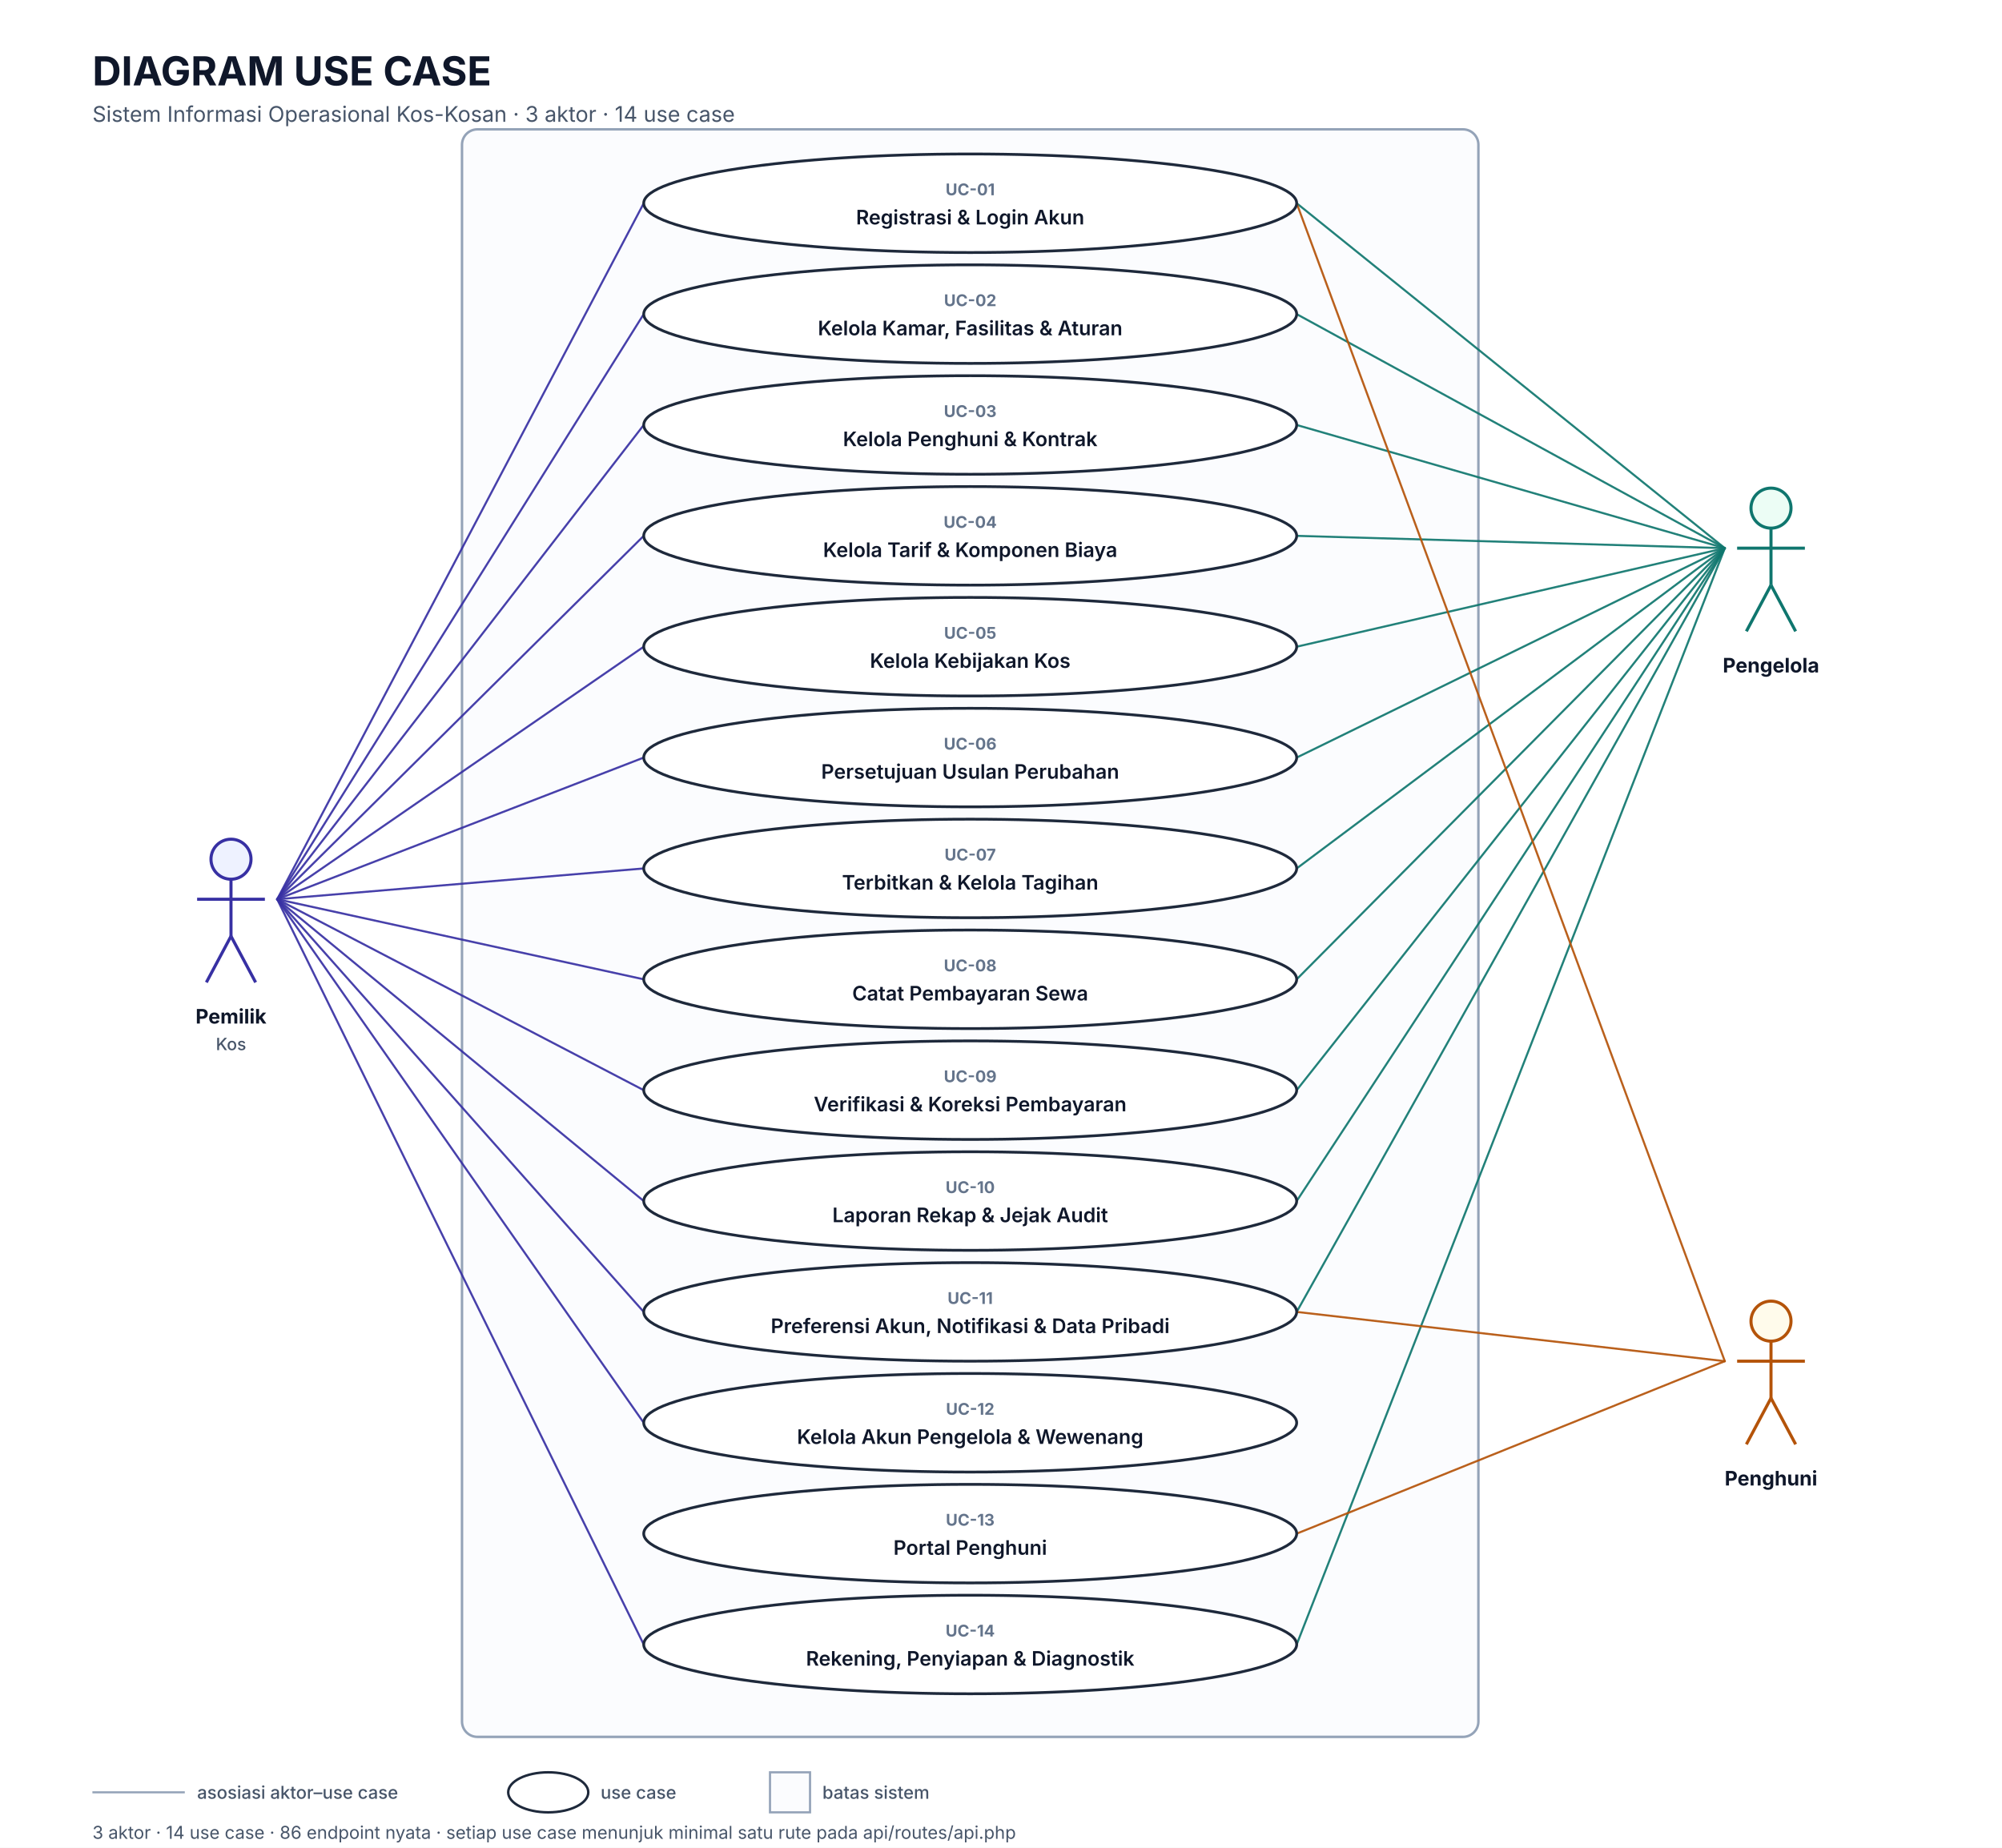
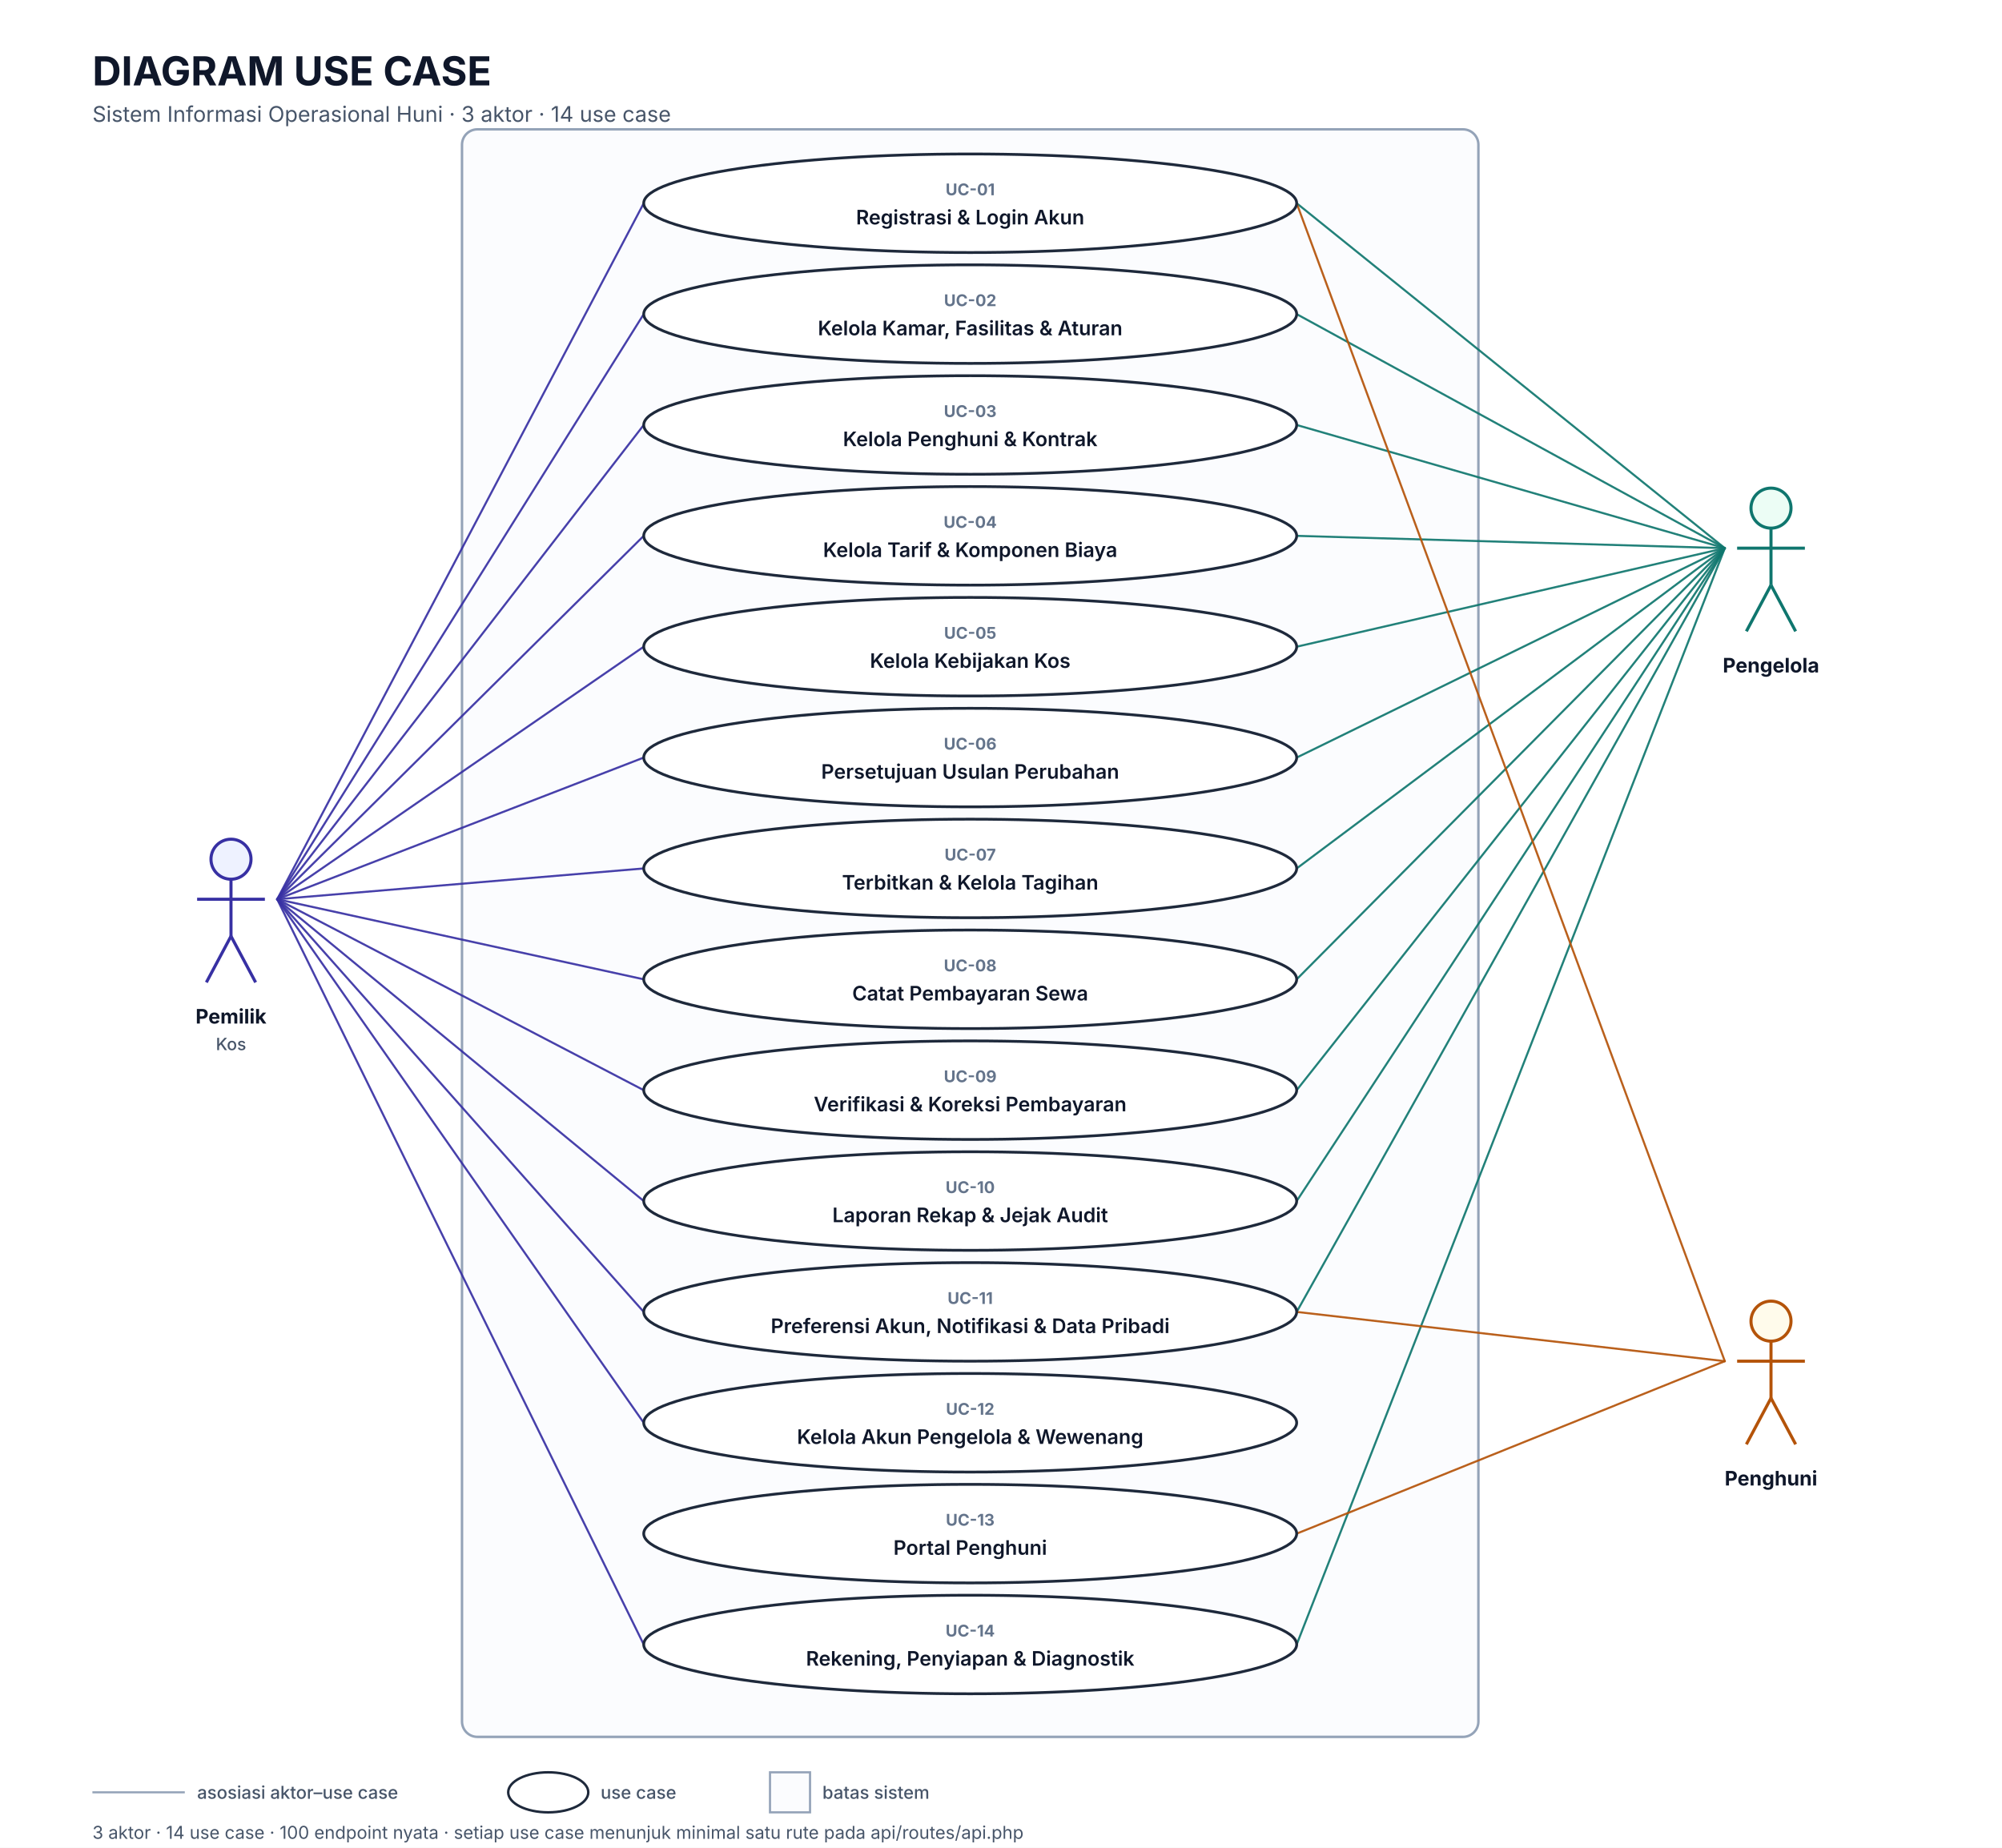
<svg xmlns="http://www.w3.org/2000/svg" width="1300" height="1200" viewBox="0 0 1300 1200" font-family="'Segoe UI', 'Inter', 'Helvetica Neue', Arial, sans-serif">
  <rect width="1300" height="1200" fill="#ffffff" />
  <text x="60" y="46" text-anchor="start" dominant-baseline="central" font-size="26" font-weight="700" fill="#0f172a">DIAGRAM USE CASE</text>
-   <text x="60" y="74" text-anchor="start" dominant-baseline="central" font-size="14" font-weight="400" fill="#475569">Sistem Informasi Operasional Kos-Kosan  ·  3 aktor  ·  14 use case</text>
+   <text x="60" y="74" text-anchor="start" dominant-baseline="central" font-size="14" font-weight="400" fill="#475569">Sistem Informasi Operasional Huni  ·  3 aktor  ·  14 use case</text>
  <rect x="300" y="84" width="660" height="1044" rx="10" fill="#fbfcfe" stroke="#94a3b8" stroke-width="1.6" />
-   <text x="630" y="114" text-anchor="middle" dominant-baseline="central" font-size="14" font-weight="700" fill="#334155">Sistem Informasi Operasional Kos-Kosan</text>
+   <text x="630" y="114" text-anchor="middle" dominant-baseline="central" font-size="14" font-weight="700" fill="#334155">Sistem Informasi Operasional Huni</text>
  <path d="M180 584 L418 132" fill="none" stroke="#3730a3" stroke-width="1.35" stroke-linecap="round" opacity="0.92" />
  <path d="M180 584 L418 204" fill="none" stroke="#3730a3" stroke-width="1.35" stroke-linecap="round" opacity="0.92" />
  <path d="M180 584 L418 276" fill="none" stroke="#3730a3" stroke-width="1.35" stroke-linecap="round" opacity="0.92" />
  <path d="M180 584 L418 348" fill="none" stroke="#3730a3" stroke-width="1.35" stroke-linecap="round" opacity="0.92" />
  <path d="M180 584 L418 420" fill="none" stroke="#3730a3" stroke-width="1.35" stroke-linecap="round" opacity="0.92" />
  <path d="M180 584 L418 492" fill="none" stroke="#3730a3" stroke-width="1.35" stroke-linecap="round" opacity="0.92" />
  <path d="M180 584 L418 564" fill="none" stroke="#3730a3" stroke-width="1.35" stroke-linecap="round" opacity="0.92" />
  <path d="M180 584 L418 636" fill="none" stroke="#3730a3" stroke-width="1.35" stroke-linecap="round" opacity="0.92" />
  <path d="M180 584 L418 708" fill="none" stroke="#3730a3" stroke-width="1.35" stroke-linecap="round" opacity="0.92" />
  <path d="M180 584 L418 780" fill="none" stroke="#3730a3" stroke-width="1.35" stroke-linecap="round" opacity="0.92" />
  <path d="M180 584 L418 852" fill="none" stroke="#3730a3" stroke-width="1.35" stroke-linecap="round" opacity="0.92" />
  <path d="M180 584 L418 924" fill="none" stroke="#3730a3" stroke-width="1.35" stroke-linecap="round" opacity="0.92" />
  <path d="M180 584 L418 1068" fill="none" stroke="#3730a3" stroke-width="1.35" stroke-linecap="round" opacity="0.92" />
  <path d="M1120 356 L842 132" fill="none" stroke="#0f766e" stroke-width="1.35" stroke-linecap="round" opacity="0.92" />
  <path d="M1120 356 L842 204" fill="none" stroke="#0f766e" stroke-width="1.35" stroke-linecap="round" opacity="0.92" />
  <path d="M1120 356 L842 276" fill="none" stroke="#0f766e" stroke-width="1.35" stroke-linecap="round" opacity="0.92" />
  <path d="M1120 356 L842 348" fill="none" stroke="#0f766e" stroke-width="1.35" stroke-linecap="round" opacity="0.92" />
  <path d="M1120 356 L842 420" fill="none" stroke="#0f766e" stroke-width="1.35" stroke-linecap="round" opacity="0.92" />
  <path d="M1120 356 L842 492" fill="none" stroke="#0f766e" stroke-width="1.35" stroke-linecap="round" opacity="0.92" />
  <path d="M1120 356 L842 564" fill="none" stroke="#0f766e" stroke-width="1.35" stroke-linecap="round" opacity="0.92" />
  <path d="M1120 356 L842 636" fill="none" stroke="#0f766e" stroke-width="1.35" stroke-linecap="round" opacity="0.92" />
  <path d="M1120 356 L842 708" fill="none" stroke="#0f766e" stroke-width="1.35" stroke-linecap="round" opacity="0.92" />
  <path d="M1120 356 L842 780" fill="none" stroke="#0f766e" stroke-width="1.35" stroke-linecap="round" opacity="0.92" />
  <path d="M1120 356 L842 852" fill="none" stroke="#0f766e" stroke-width="1.35" stroke-linecap="round" opacity="0.92" />
  <path d="M1120 356 L842 1068" fill="none" stroke="#0f766e" stroke-width="1.35" stroke-linecap="round" opacity="0.92" />
  <path d="M1120 884 L842 132" fill="none" stroke="#b45309" stroke-width="1.35" stroke-linecap="round" opacity="0.92" />
  <path d="M1120 884 L842 852" fill="none" stroke="#b45309" stroke-width="1.35" stroke-linecap="round" opacity="0.92" />
  <path d="M1120 884 L842 996" fill="none" stroke="#b45309" stroke-width="1.35" stroke-linecap="round" opacity="0.92" />
  <ellipse cx="630" cy="132" rx="212" ry="32" fill="#ffffff" stroke="#1e293b" stroke-width="1.8" />
  <text x="630" y="123" text-anchor="middle" dominant-baseline="central" font-size="10.5" font-weight="700" fill="#64748b">UC-01</text>
  <text x="630" y="141" text-anchor="middle" dominant-baseline="central" font-size="13" font-weight="600" fill="#0f172a">Registrasi &amp; Login Akun</text>
  <ellipse cx="630" cy="204" rx="212" ry="32" fill="#ffffff" stroke="#1e293b" stroke-width="1.8" />
  <text x="630" y="195" text-anchor="middle" dominant-baseline="central" font-size="10.5" font-weight="700" fill="#64748b">UC-02</text>
  <text x="630" y="213" text-anchor="middle" dominant-baseline="central" font-size="13" font-weight="600" fill="#0f172a">Kelola Kamar, Fasilitas &amp; Aturan</text>
  <ellipse cx="630" cy="276" rx="212" ry="32" fill="#ffffff" stroke="#1e293b" stroke-width="1.8" />
  <text x="630" y="267" text-anchor="middle" dominant-baseline="central" font-size="10.5" font-weight="700" fill="#64748b">UC-03</text>
  <text x="630" y="285" text-anchor="middle" dominant-baseline="central" font-size="13" font-weight="600" fill="#0f172a">Kelola Penghuni &amp; Kontrak</text>
  <ellipse cx="630" cy="348" rx="212" ry="32" fill="#ffffff" stroke="#1e293b" stroke-width="1.8" />
  <text x="630" y="339" text-anchor="middle" dominant-baseline="central" font-size="10.5" font-weight="700" fill="#64748b">UC-04</text>
  <text x="630" y="357" text-anchor="middle" dominant-baseline="central" font-size="13" font-weight="600" fill="#0f172a">Kelola Tarif &amp; Komponen Biaya</text>
  <ellipse cx="630" cy="420" rx="212" ry="32" fill="#ffffff" stroke="#1e293b" stroke-width="1.8" />
  <text x="630" y="411" text-anchor="middle" dominant-baseline="central" font-size="10.5" font-weight="700" fill="#64748b">UC-05</text>
  <text x="630" y="429" text-anchor="middle" dominant-baseline="central" font-size="13" font-weight="600" fill="#0f172a">Kelola Kebijakan Kos</text>
  <ellipse cx="630" cy="492" rx="212" ry="32" fill="#ffffff" stroke="#1e293b" stroke-width="1.8" />
  <text x="630" y="483" text-anchor="middle" dominant-baseline="central" font-size="10.5" font-weight="700" fill="#64748b">UC-06</text>
  <text x="630" y="501" text-anchor="middle" dominant-baseline="central" font-size="13" font-weight="600" fill="#0f172a">Persetujuan Usulan Perubahan</text>
  <ellipse cx="630" cy="564" rx="212" ry="32" fill="#ffffff" stroke="#1e293b" stroke-width="1.8" />
  <text x="630" y="555" text-anchor="middle" dominant-baseline="central" font-size="10.5" font-weight="700" fill="#64748b">UC-07</text>
  <text x="630" y="573" text-anchor="middle" dominant-baseline="central" font-size="13" font-weight="600" fill="#0f172a">Terbitkan &amp; Kelola Tagihan</text>
  <ellipse cx="630" cy="636" rx="212" ry="32" fill="#ffffff" stroke="#1e293b" stroke-width="1.8" />
  <text x="630" y="627" text-anchor="middle" dominant-baseline="central" font-size="10.5" font-weight="700" fill="#64748b">UC-08</text>
  <text x="630" y="645" text-anchor="middle" dominant-baseline="central" font-size="13" font-weight="600" fill="#0f172a">Catat Pembayaran Sewa</text>
  <ellipse cx="630" cy="708" rx="212" ry="32" fill="#ffffff" stroke="#1e293b" stroke-width="1.8" />
  <text x="630" y="699" text-anchor="middle" dominant-baseline="central" font-size="10.5" font-weight="700" fill="#64748b">UC-09</text>
  <text x="630" y="717" text-anchor="middle" dominant-baseline="central" font-size="13" font-weight="600" fill="#0f172a">Verifikasi &amp; Koreksi Pembayaran</text>
  <ellipse cx="630" cy="780" rx="212" ry="32" fill="#ffffff" stroke="#1e293b" stroke-width="1.8" />
  <text x="630" y="771" text-anchor="middle" dominant-baseline="central" font-size="10.5" font-weight="700" fill="#64748b">UC-10</text>
  <text x="630" y="789" text-anchor="middle" dominant-baseline="central" font-size="13" font-weight="600" fill="#0f172a">Laporan Rekap &amp; Jejak Audit</text>
  <ellipse cx="630" cy="852" rx="212" ry="32" fill="#ffffff" stroke="#1e293b" stroke-width="1.8" />
  <text x="630" y="843" text-anchor="middle" dominant-baseline="central" font-size="10.5" font-weight="700" fill="#64748b">UC-11</text>
  <text x="630" y="861" text-anchor="middle" dominant-baseline="central" font-size="13" font-weight="600" fill="#0f172a">Preferensi Akun, Notifikasi &amp; Data Pribadi</text>
  <ellipse cx="630" cy="924" rx="212" ry="32" fill="#ffffff" stroke="#1e293b" stroke-width="1.8" />
  <text x="630" y="915" text-anchor="middle" dominant-baseline="central" font-size="10.5" font-weight="700" fill="#64748b">UC-12</text>
  <text x="630" y="933" text-anchor="middle" dominant-baseline="central" font-size="13" font-weight="600" fill="#0f172a">Kelola Akun Pengelola &amp; Wewenang</text>
  <ellipse cx="630" cy="996" rx="212" ry="32" fill="#ffffff" stroke="#1e293b" stroke-width="1.8" />
  <text x="630" y="987" text-anchor="middle" dominant-baseline="central" font-size="10.5" font-weight="700" fill="#64748b">UC-13</text>
  <text x="630" y="1005" text-anchor="middle" dominant-baseline="central" font-size="13" font-weight="600" fill="#0f172a">Portal Penghuni</text>
  <ellipse cx="630" cy="1068" rx="212" ry="32" fill="#ffffff" stroke="#1e293b" stroke-width="1.8" />
  <text x="630" y="1059" text-anchor="middle" dominant-baseline="central" font-size="10.5" font-weight="700" fill="#64748b">UC-14</text>
  <text x="630" y="1077" text-anchor="middle" dominant-baseline="central" font-size="13" font-weight="600" fill="#0f172a">Rekening, Penyiapan &amp; Diagnostik</text>
  <circle cx="150" cy="558" r="13" fill="#eef2ff" stroke="#3730a3" stroke-width="2" />
  <path d="M150 571 V608" fill="none" stroke="#3730a3" stroke-width="2" />
  <path d="M128 584 H172" fill="none" stroke="#3730a3" stroke-width="2" />
  <path d="M150 608 L134 638 M150 608 L166 638" fill="none" stroke="#3730a3" stroke-width="2" />
  <text x="150" y="660" text-anchor="middle" dominant-baseline="central" font-size="13" font-weight="700" fill="#0f172a">Pemilik</text>
  <text x="150" y="678" text-anchor="middle" dominant-baseline="central" font-size="11" font-weight="500" fill="#475569">Kos</text>
  <circle cx="1150" cy="330" r="13" fill="#ecfdf5" stroke="#0f766e" stroke-width="2" />
  <path d="M1150 343 V380" fill="none" stroke="#0f766e" stroke-width="2" />
  <path d="M1128 356 H1172" fill="none" stroke="#0f766e" stroke-width="2" />
  <path d="M1150 380 L1134 410 M1150 380 L1166 410" fill="none" stroke="#0f766e" stroke-width="2" />
  <text x="1150" y="432" text-anchor="middle" dominant-baseline="central" font-size="13" font-weight="700" fill="#0f172a">Pengelola</text>
  <circle cx="1150" cy="858" r="13" fill="#fffbeb" stroke="#b45309" stroke-width="2" />
  <path d="M1150 871 V908" fill="none" stroke="#b45309" stroke-width="2" />
  <path d="M1128 884 H1172" fill="none" stroke="#b45309" stroke-width="2" />
  <path d="M1150 908 L1134 938 M1150 908 L1166 938" fill="none" stroke="#b45309" stroke-width="2" />
  <text x="1150" y="960" text-anchor="middle" dominant-baseline="central" font-size="13" font-weight="700" fill="#0f172a">Penghuni</text>
  <path d="M60 1164 H120" fill="none" stroke="#94a3b8" stroke-width="1.35" />
  <text x="128" y="1164" text-anchor="start" dominant-baseline="central" font-size="11.5" font-weight="500" fill="#475569">asosiasi aktor–use case</text>
  <ellipse cx="356" cy="1164" rx="26" ry="13" fill="#ffffff" stroke="#1e293b" stroke-width="1.6" />
  <text x="390" y="1164" text-anchor="start" dominant-baseline="central" font-size="11.5" font-weight="500" fill="#475569">use case</text>
  <rect x="500" y="1151" width="26" height="26" fill="#fbfcfe" stroke="#94a3b8" stroke-width="1.4" />
  <text x="534" y="1164" text-anchor="start" dominant-baseline="central" font-size="11.5" font-weight="500" fill="#475569">batas sistem</text>
-   <text x="60" y="1190" text-anchor="start" dominant-baseline="central" font-size="11.5" font-weight="400" fill="#475569">3 aktor  ·  14 use case  ·  86 endpoint nyata  ·  setiap use case menunjuk minimal satu rute pada api/routes/api.php</text>
+   <text x="60" y="1190" text-anchor="start" dominant-baseline="central" font-size="11.5" font-weight="400" fill="#475569">3 aktor  ·  14 use case  ·  100 endpoint nyata  ·  setiap use case menunjuk minimal satu rute pada api/routes/api.php</text>
</svg>
